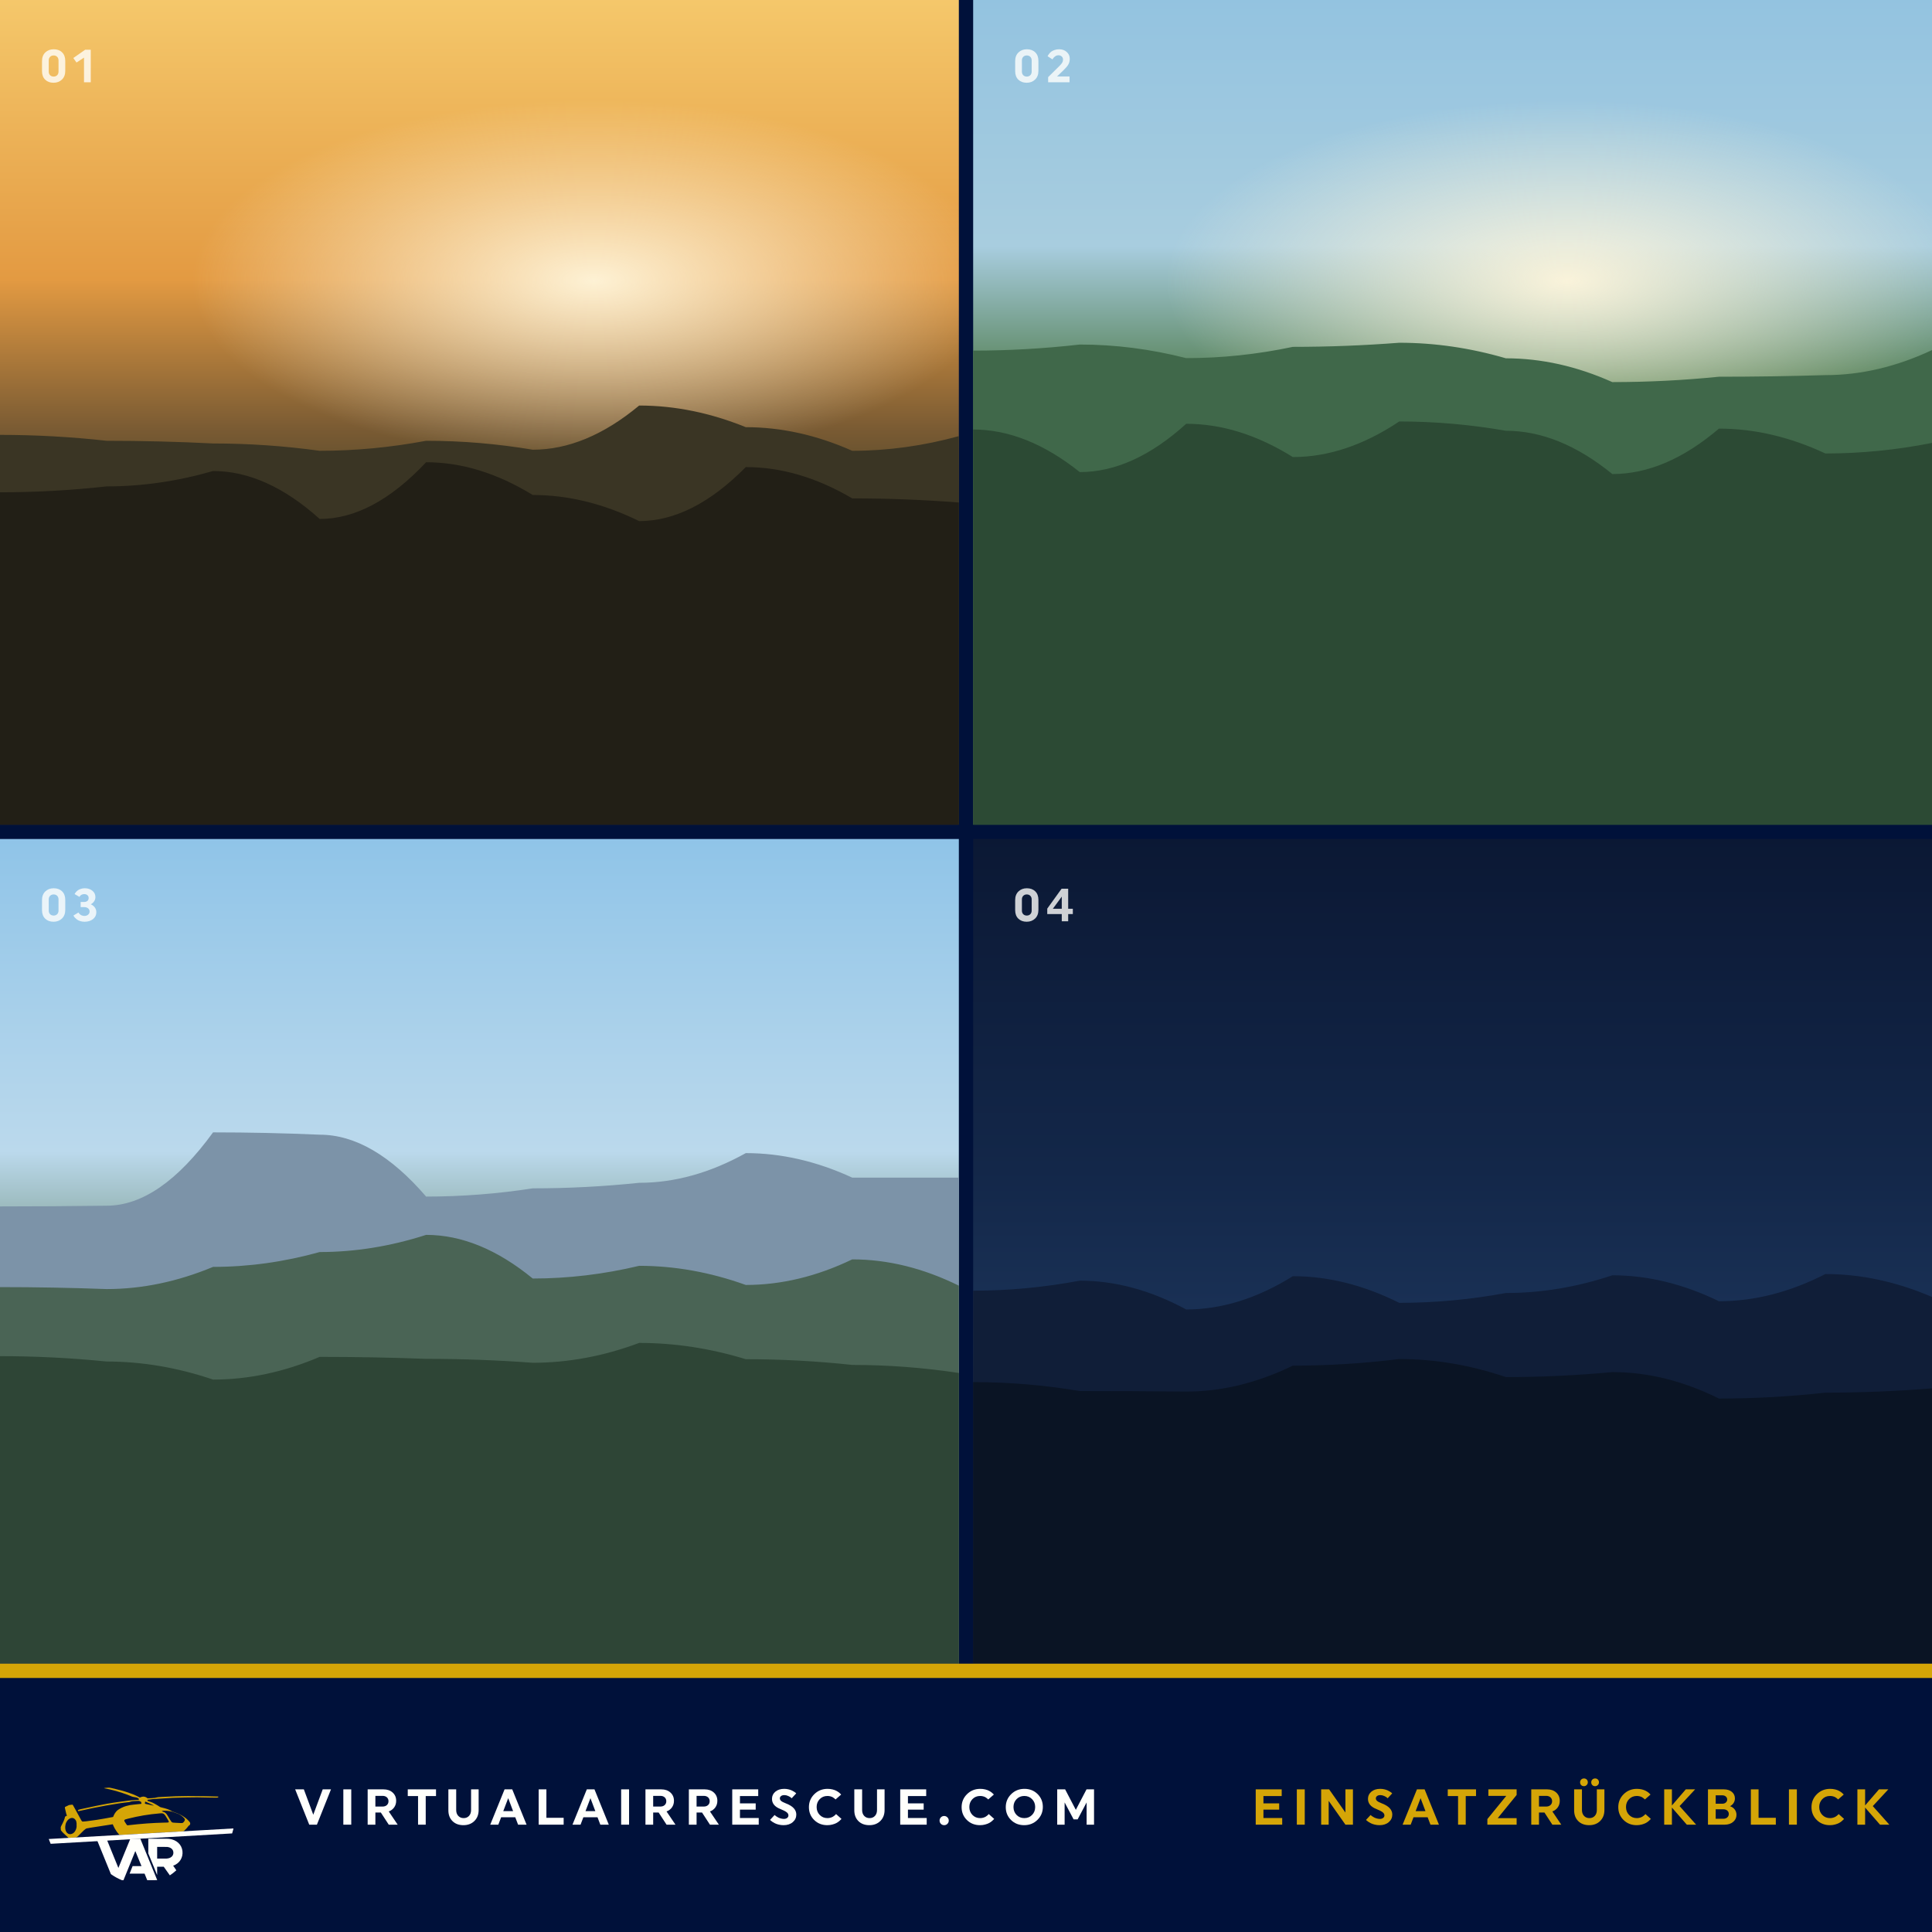
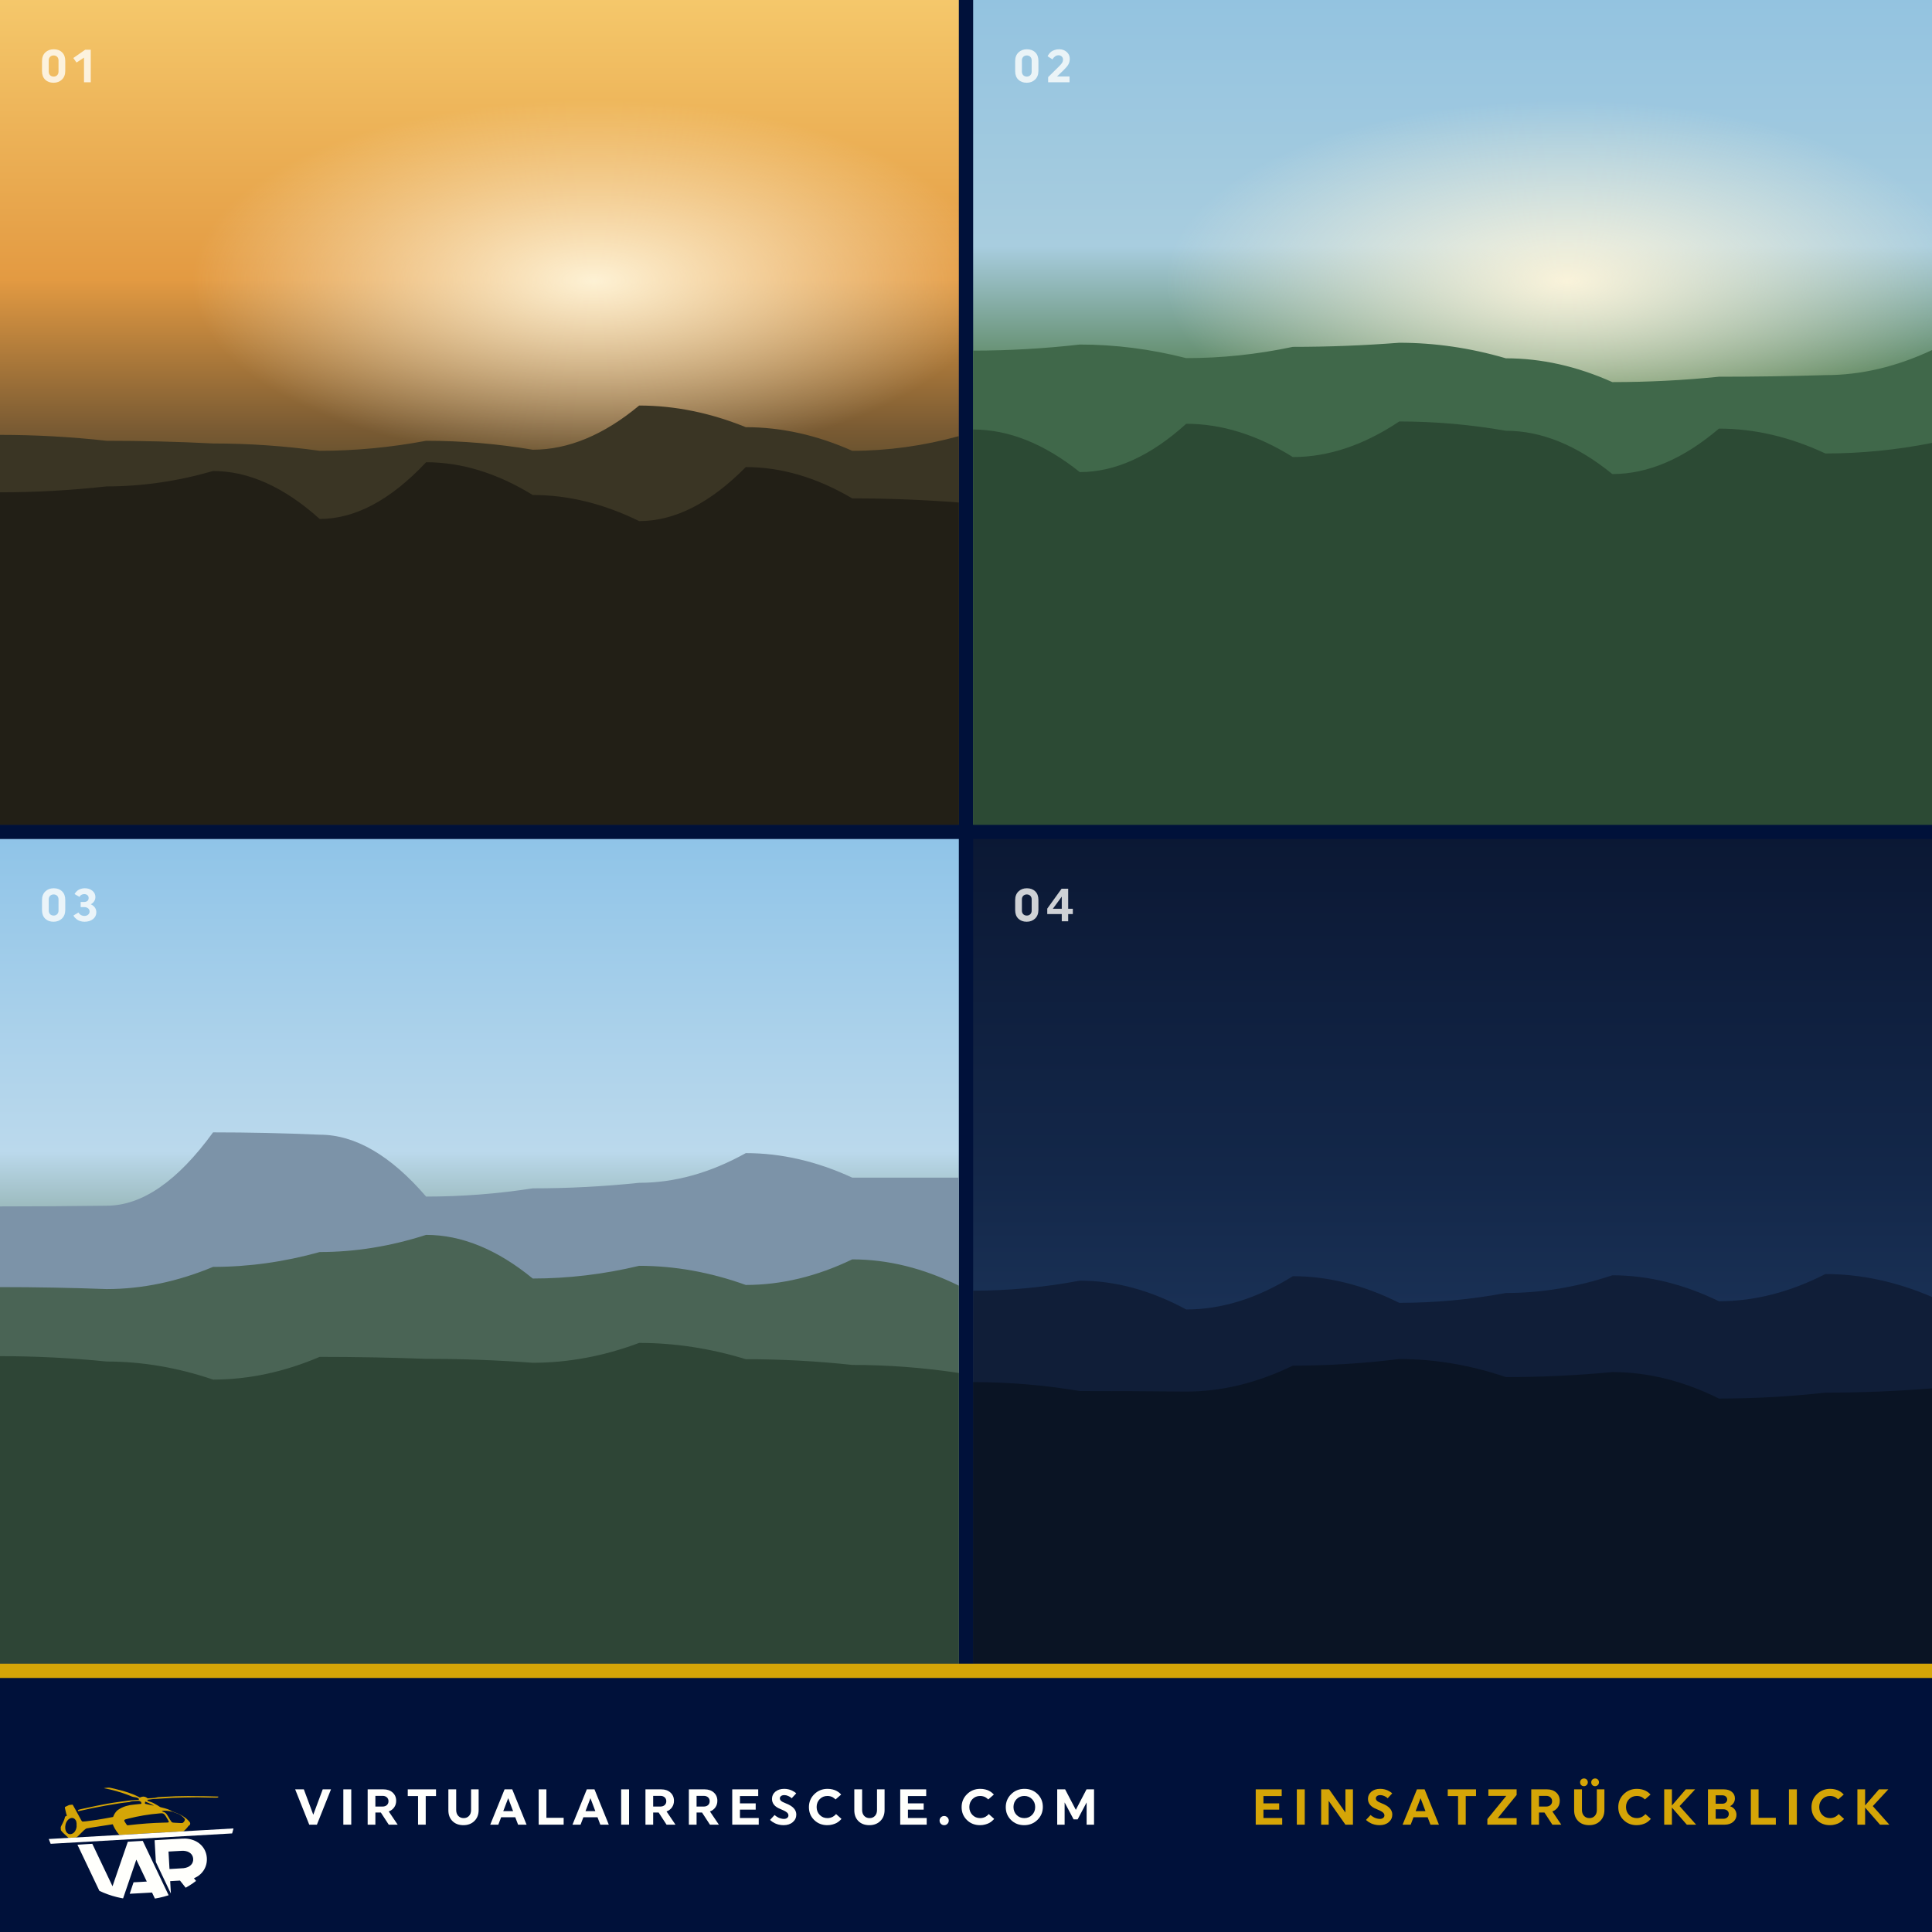
<svg xmlns="http://www.w3.org/2000/svg" viewBox="0 0 1080 1080" width="1080" height="1080">
  <rect width="1080" height="1080" fill="#00113A" />
  <defs>
    <clipPath id="q7">
      <rect x="0.0" y="0.0" width="536.0" height="461.0" />
    </clipPath>
  </defs>
  <g clip-path="url(#q7)">
    <g transform="translate(0.0,0.0)">
      <defs>
        <linearGradient id="sc8" x1="0" y1="0" x2="0" y2="1">
          <stop offset="0%" stop-color="#F5C86B" />
          <stop offset="34%" stop-color="#E39A42" />
          <stop offset="52%" stop-color="#7A5B33" />
          <stop offset="70%" stop-color="#22301F" />
          <stop offset="100%" stop-color="#141D14" />
        </linearGradient>
        <radialGradient id="sc8s">
          <stop offset="0%" stop-color="#FFF6DC" stop-opacity=".95" />
          <stop offset="100%" stop-color="#FFF6DC" stop-opacity="0" />
        </radialGradient>
      </defs>
      <rect width="536.0" height="461.0" fill="url(#sc8)" />
      <ellipse cx="332" cy="157" rx="225" ry="101" fill="url(#sc8s)" />
      <path d="M0,461.0 L0,243.1 Q29.8,243.1 59.6,246.4 Q89.3,246.4 119.1,247.9 Q148.9,247.9 178.7,252.0 Q208.4,252.0 238.2,246.4 Q268.0,246.4 297.8,251.4 Q327.6,251.4 357.3,226.7 Q387.1,226.7 416.9,238.8 Q446.7,238.8 476.4,252.0 Q506.2,252.0 536.0,243.8 L536.0,461.0 Z" fill="#3A3524" />
      <path d="M0,461.0 L0,275.2 Q29.8,275.2 59.6,271.9 Q89.3,271.9 119.1,263.3 Q148.9,263.3 178.7,290.1 Q208.4,290.1 238.2,258.4 Q268.0,258.4 297.8,276.7 Q327.6,276.7 357.3,291.3 Q387.1,291.3 416.9,261.1 Q446.7,261.1 476.4,278.6 Q506.2,278.6 536.0,280.9 L536.0,461.0 Z" fill="#221F16" />
    </g>
  </g>
  <g fill="#FFFFFC" opacity=".8" transform="translate(22.0,46.0)">
    <path transform="translate(0.00,0) scale(0.026,-0.026)" d="M202.0 470.0V230.0Q202.0 181.0 231.0 152.0Q260.0 123.0 307.0 123.0Q354.0 123.0 383.0 152.5Q412.0 182.0 412.0 230.0V470.0Q412.0 518.0 383.0 547.5Q354.0 577.0 307.0 577.0Q260.0 577.0 231.0 547.5Q202.0 518.0 202.0 470.0ZM57.0 240.0V455.0Q57.0 573.0 128.0 641.5Q199.0 710.0 309.0 710.0Q420.0 710.0 488.5 644.0Q557.0 578.0 557.0 460.0V245.0Q557.0 127.0 485.5 58.5Q414.0 -10.0 304.0 -10.0Q194.0 -10.0 125.5 56.0Q57.0 122.0 57.0 240.0Z" />
    <path transform="translate(18.59,0) scale(0.026,-0.026)" d="M15.0 522.0 270.0 700.0H390.0V0.0H245.0V530.0L84.0 425.0Z" />
  </g>
  <defs>
    <clipPath id="q9">
      <rect x="544.0" y="0.0" width="536.0" height="461.0" />
    </clipPath>
  </defs>
  <g clip-path="url(#q9)">
    <g transform="translate(544.0,0.0)">
      <defs>
        <linearGradient id="sc10" x1="0" y1="0" x2="0" y2="1">
          <stop offset="0%" stop-color="#93C3E0" />
          <stop offset="30%" stop-color="#A8CDDF" />
          <stop offset="48%" stop-color="#4E7A4A" />
          <stop offset="74%" stop-color="#335C36" />
          <stop offset="100%" stop-color="#1E3A22" />
        </linearGradient>
        <radialGradient id="sc10s">
          <stop offset="0%" stop-color="#FFF6DC" stop-opacity=".95" />
          <stop offset="100%" stop-color="#FFF6DC" stop-opacity="0" />
        </radialGradient>
      </defs>
      <rect width="536.0" height="461.0" fill="url(#sc10)" />
      <ellipse cx="332" cy="157" rx="225" ry="101" fill="url(#sc10s)" />
      <path d="M0,461.0 L0,196.0 Q29.8,196.0 59.6,192.6 Q89.3,192.6 119.1,200.2 Q148.9,200.2 178.7,193.9 Q208.4,193.9 238.2,191.6 Q268.0,191.6 297.8,200.3 Q327.6,200.3 357.3,213.6 Q387.1,213.6 416.9,210.6 Q446.7,210.6 476.4,209.7 Q506.2,209.7 536.0,195.7 L536.0,461.0 Z" fill="#40684A" />
      <path d="M0,461.0 L0,240.1 Q29.8,240.1 59.6,263.9 Q89.3,263.9 119.1,236.9 Q148.9,236.9 178.7,255.5 Q208.4,255.5 238.2,235.6 Q268.0,235.6 297.8,240.8 Q327.6,240.8 357.3,265.0 Q387.1,265.0 416.9,239.6 Q446.7,239.6 476.4,253.5 Q506.2,253.5 536.0,247.6 L536.0,461.0 Z" fill="#2C4A34" />
    </g>
  </g>
  <g fill="#FFFFFC" opacity=".8" transform="translate(566.0,46.0)">
    <path transform="translate(0.00,0) scale(0.026,-0.026)" d="M202.0 470.0V230.0Q202.0 181.0 231.0 152.0Q260.0 123.0 307.0 123.0Q354.0 123.0 383.0 152.5Q412.0 182.0 412.0 230.0V470.0Q412.0 518.0 383.0 547.5Q354.0 577.0 307.0 577.0Q260.0 577.0 231.0 547.5Q202.0 518.0 202.0 470.0ZM57.0 240.0V455.0Q57.0 573.0 128.0 641.5Q199.0 710.0 309.0 710.0Q420.0 710.0 488.5 644.0Q557.0 578.0 557.0 460.0V245.0Q557.0 127.0 485.5 58.5Q414.0 -10.0 304.0 -10.0Q194.0 -10.0 125.5 56.0Q57.0 122.0 57.0 240.0Z" />
    <path transform="translate(18.59,0) scale(0.026,-0.026)" d="M51.0 111.0 293.0 350.0Q337.0 393.0 354.0 423.0Q371.0 453.0 371.0 489.0Q371.0 528.0 343.5 554.5Q316.0 581.0 273.0 581.0Q235.0 581.0 203.0 558.5Q171.0 536.0 158.0 514.0L145.0 492.0L40.0 560.0Q42.0 566.0 47.0 576.0Q52.0 586.0 72.0 612.0Q92.0 638.0 117.5 658.0Q143.0 678.0 188.5 694.0Q234.0 710.0 287.0 710.0Q386.0 710.0 451.0 651.5Q516.0 593.0 516.0 506.0Q516.0 438.0 487.0 385.5Q458.0 333.0 390.0 268.0L242.0 125.0H511.0V0.0H51.0Z" />
  </g>
  <defs>
    <clipPath id="q11">
      <rect x="0.0" y="469.0" width="536.0" height="461.0" />
    </clipPath>
  </defs>
  <g clip-path="url(#q11)">
    <g transform="translate(0.0,469.0)">
      <defs>
        <linearGradient id="sc12" x1="0" y1="0" x2="0" y2="1">
          <stop offset="0%" stop-color="#8FC4E8" />
          <stop offset="38%" stop-color="#BBD9EC" />
          <stop offset="58%" stop-color="#5F7F63" />
          <stop offset="78%" stop-color="#3C5A45" />
          <stop offset="100%" stop-color="#243A2C" />
        </linearGradient>
      </defs>
      <rect width="536.0" height="461.0" fill="url(#sc12)" />
      <path d="M0,461.0 L0,205.4 Q29.8,205.4 59.6,205.0 Q89.3,205.0 119.1,164.0 Q148.9,164.0 178.7,165.3 Q208.4,165.3 238.2,199.9 Q268.0,199.9 297.8,195.3 Q327.6,195.3 357.3,192.2 Q387.1,192.2 416.9,175.6 Q446.7,175.6 476.4,189.3 Q506.2,189.3 536.0,189.3 L536.0,461.0 Z" fill="#7C93A8" />
      <path d="M0,461.0 L0,250.5 Q29.8,250.5 59.6,251.6 Q89.3,251.6 119.1,239.2 Q148.9,239.2 178.7,230.9 Q208.4,230.9 238.2,221.3 Q268.0,221.3 297.8,245.7 Q327.6,245.7 357.3,238.6 Q387.1,238.6 416.9,249.3 Q446.7,249.3 476.4,235.0 Q506.2,235.0 536.0,249.7 L536.0,461.0 Z" fill="#4A6455" />
      <path d="M0,461.0 L0,289.1 Q29.8,289.1 59.6,292.1 Q89.3,292.1 119.1,302.2 Q148.9,302.2 178.7,289.5 Q208.4,289.5 238.2,290.6 Q268.0,290.6 297.8,292.8 Q327.6,292.8 357.3,281.7 Q387.1,281.7 416.9,290.8 Q446.7,290.8 476.4,294.0 Q506.2,294.0 536.0,298.5 L536.0,461.0 Z" fill="#2E4536" />
    </g>
  </g>
  <g fill="#FFFFFC" opacity=".8" transform="translate(22.0,515.0)">
    <path transform="translate(0.00,0) scale(0.026,-0.026)" d="M202.0 470.0V230.0Q202.0 181.0 231.0 152.0Q260.0 123.0 307.0 123.0Q354.0 123.0 383.0 152.5Q412.0 182.0 412.0 230.0V470.0Q412.0 518.0 383.0 547.5Q354.0 577.0 307.0 577.0Q260.0 577.0 231.0 547.5Q202.0 518.0 202.0 470.0ZM57.0 240.0V455.0Q57.0 573.0 128.0 641.5Q199.0 710.0 309.0 710.0Q420.0 710.0 488.5 644.0Q557.0 578.0 557.0 460.0V245.0Q557.0 127.0 485.5 58.5Q414.0 -10.0 304.0 -10.0Q194.0 -10.0 125.5 56.0Q57.0 122.0 57.0 240.0Z" />
    <path transform="translate(18.59,0) scale(0.026,-0.026)" d="M173.0 415.0H243.0Q292.0 415.0 318.5 438.0Q345.0 461.0 345.0 500.0Q345.0 538.0 318.5 561.0Q292.0 584.0 250.0 584.0Q215.0 584.0 189.5 569.0Q164.0 554.0 156.0 539.0L148.0 524.0L43.0 585.0Q45.0 590.0 49.5 598.5Q54.0 607.0 72.5 628.5Q91.0 650.0 113.5 666.5Q136.0 683.0 176.0 696.5Q216.0 710.0 262.0 710.0Q358.0 710.0 424.0 657.5Q490.0 605.0 490.0 521.0Q490.0 471.0 463.5 430.5Q437.0 390.0 391.0 365.0Q447.0 340.0 478.5 296.0Q510.0 252.0 510.0 194.0Q510.0 103.0 438.5 46.5Q367.0 -10.0 256.0 -10.0Q206.0 -10.0 163.0 4.0Q120.0 18.0 94.5 37.5Q69.0 57.0 50.5 76.5Q32.0 96.0 25.0 110.0L18.0 124.0L126.0 189.0Q127.0 186.0 130.0 181.0Q133.0 176.0 144.5 163.0Q156.0 150.0 169.0 140.5Q182.0 131.0 205.0 123.0Q228.0 115.0 253.0 115.0Q303.0 115.0 334.0 142.5Q365.0 170.0 365.0 209.0Q365.0 251.0 333.0 278.0Q301.0 305.0 242.0 305.0H173.0Z" />
  </g>
  <defs>
    <clipPath id="q13">
      <rect x="544.0" y="469.0" width="536.0" height="461.0" />
    </clipPath>
  </defs>
  <g clip-path="url(#q13)">
    <g transform="translate(544.0,469.0)">
      <defs>
        <linearGradient id="sc14" x1="0" y1="0" x2="0" y2="1">
          <stop offset="0%" stop-color="#0B1834" />
          <stop offset="40%" stop-color="#132749" />
          <stop offset="62%" stop-color="#1B3358" />
          <stop offset="100%" stop-color="#0A1426" />
        </linearGradient>
      </defs>
      <rect width="536.0" height="461.0" fill="url(#sc14)" />
      <path d="M0,461.0 L0,252.5 Q29.8,252.5 59.6,246.9 Q89.3,246.9 119.1,263.0 Q148.9,263.0 178.7,244.4 Q208.4,244.4 238.2,259.3 Q268.0,259.3 297.8,253.8 Q327.6,253.8 357.3,243.9 Q387.1,243.9 416.9,258.4 Q446.7,258.4 476.4,243.2 Q506.2,243.2 536.0,256.0 L536.0,461.0 Z" fill="#101E38" />
      <path d="M0,461.0 L0,303.6 Q29.8,303.6 59.6,308.6 Q89.3,308.6 119.1,308.9 Q148.9,308.9 178.7,294.4 Q208.4,294.4 238.2,290.7 Q268.0,290.7 297.8,300.8 Q327.6,300.8 357.3,298.0 Q387.1,298.0 416.9,312.8 Q446.7,312.8 476.4,309.5 Q506.2,309.5 536.0,307.1 L536.0,461.0 Z" fill="#0A1424" />
    </g>
  </g>
  <g fill="#FFFFFC" opacity=".8" transform="translate(566.0,515.0)">
    <path transform="translate(0.00,0) scale(0.026,-0.026)" d="M202.0 470.0V230.0Q202.0 181.0 231.0 152.0Q260.0 123.0 307.0 123.0Q354.0 123.0 383.0 152.5Q412.0 182.0 412.0 230.0V470.0Q412.0 518.0 383.0 547.5Q354.0 577.0 307.0 577.0Q260.0 577.0 231.0 547.5Q202.0 518.0 202.0 470.0ZM57.0 240.0V455.0Q57.0 573.0 128.0 641.5Q199.0 710.0 309.0 710.0Q420.0 710.0 488.5 644.0Q557.0 578.0 557.0 460.0V245.0Q557.0 127.0 485.5 58.5Q414.0 -10.0 304.0 -10.0Q194.0 -10.0 125.5 56.0Q57.0 122.0 57.0 240.0Z" />
    <path transform="translate(18.59,0) scale(0.026,-0.026)" d="M152.0 269.0H344.0V530.0ZM32.0 272.0 340.0 700.0H482.0V269.0H582.0V155.0H482.0V0.0H344.0V155.0H32.0Z" />
  </g>
  <rect x="0" y="930" width="1080" height="150" fill="#00113A" />
  <rect x="0" y="930" width="1080" height="8" fill="#D5A507" />
  <g transform="translate(24,955.5) scale(0.21094)">
    <defs>
      <clipPath id="n1b15">
        <circle cx="256" cy="256" r="256" />
      </clipPath>
    </defs>
    <g clip-path="url(#n1b15)">
      <circle cx="256" cy="256" r="256" fill="#00113A" />
      <g fill="#D5A507" transform="translate(47.00,207.72) scale(0.418)">
        <path d="M35.7 305.27C27.86 297.99 20 290.67 18.23 289.02C12.94 284.07 7.26 277.76 2.59 271.63C1.3 269.94 1.3 269.94 0.67 259.67C0.04 249.4 0.04 249.4 3.21 243.43C17.85 215.93 25.31 198.26 26.9 187.33C27.45 183.58 26.65 184.36 34.25 180.13C39.92 176.97 39.91 176.98 39.91 175.49C39.91 173.85 39.02 172.61 37.83 172.6C37.11 172.6 37.81 175.22 31.69 149.81C26.64 128.87 26.11 126.2 26.67 124.15C27.12 122.49 32.62 119.37 41.13 115.95C46.53 113.78 47.49 113.3 48.58 112.26C50.67 110.26 58.97 108.69 71.24 107.99C77.19 107.64 74.98 104.81 89.29 131.15C96.15 143.79 105.73 161.29 110.57 170.04C115.41 178.79 120.75 188.62 122.44 191.88C129.48 205.52 134.23 213.21 136.29 214.34C139.72 216.22 170.18 212.83 229.23 204.01C250.02 200.91 306.75 190.88 330.23 186.17C332.66 185.68 332.66 185.68 333.54 183.12C338.5 168.63 350.1 151.3 360.17 143.32C372.8 133.3 397.13 121.34 414.41 116.63C435.84 110.79 444.66 109.17 464.81 107.34C479.81 105.98 511.76 102.62 512.05 102.38C512.08 102.36 511.65 99.49 511.1 96.01C510.1 89.68 510.1 89.68 506.87 88.58C502.65 87.13 501 86.26 499.45 84.67C498.18 83.37 498.18 83.37 487.88 83.75C459.05 84.82 451.08 85.73 441.9 89.01C435.4 91.33 435.45 91.31 428.8 91.97C362.81 98.45 214.12 125.11 126.21 146.21C111.13 149.83 109.91 149.82 109.35 146.09C108.62 141.18 110.96 140.04 130.7 135.68C199.78 120.43 262.82 107.4 294.63 101.81C336.98 94.36 431.41 81.22 452.54 79.84C455.13 79.67 462.05 79.18 467.91 78.75C473.77 78.33 480.74 77.91 483.41 77.82C496.02 77.41 495.76 77.44 495.55 76.49C495.44 76.03 495.28 74.08 495.18 72.17C495.01 68.69 495.01 68.69 493.75 68.38C493.06 68.2 491.24 67.34 489.71 66.47C482.4 62.32 482.87 62.48 475.05 61.23C461.69 59.09 454.17 57.41 449.82 55.59C448.42 55 444.91 53.47 442.02 52.19C431.61 47.57 418.28 42.66 392.8 34.08C364.87 24.67 339.59 17.5 311.76 11.09C299.95 8.37 299.99 8.38 290.21 6.6C279.38 4.63 274.04 3.36 274.55 2.87C275.14 2.3 289.73 0.65 297.88 0.23C311.16 -0.46 311.55 -0.4 341.15 6.74C389.7 18.46 402.15 22.04 437.97 34.58C462.99 43.33 472.02 47.05 486.52 54.55C489.7 56.2 494.13 58.47 496.36 59.59C498.58 60.72 500.74 61.86 501.14 62.13C501.87 62.62 501.89 62.62 504.82 61.38C519.4 55.23 529.43 55.03 540.79 60.69C546.35 63.46 548.17 64.78 548.98 66.6C549.58 67.97 555.31 67.94 575.92 66.45C598.39 64.83 598.39 64.83 607.34 62.29C614.29 60.32 614.14 60.33 639.56 58.79C703.41 54.93 756.26 53.13 806.36 53.13C858.12 53.13 977.54 55.09 996.82 56.26C1000.43 56.48 1001.17 58.14 998.71 60.49C995.29 63.76 991.43 63.94 948.73 62.85C873.08 60.91 856.08 60.83 788.97 62.17C722.22 63.5 694.67 64.8 620.01 70.11C613.86 70.55 607 70.98 604.77 71.07C591.89 71.59 573.5 73.35 567.47 74.64C561.97 75.82 561.32 75.9 556.36 76.04C551.11 76.19 551.11 76.19 550.94 78.75C550.84 80.16 550.57 81.77 550.34 82.33C550.01 83.11 549.99 83.38 550.24 83.47C550.42 83.53 553.42 84.55 556.9 85.72C560.39 86.9 566.25 88.96 569.93 90.32C573.61 91.67 576.74 92.77 576.89 92.77C580.14 92.77 614.7 111.79 625.81 119.69C630.93 123.34 630.93 123.34 636.87 124.75C672.02 133.12 689.95 139.38 701.29 147.24C705.18 149.93 705.18 149.93 720.24 155.31C752.95 166.98 765.35 173.35 790.99 191.66C799.5 197.73 816.67 214.97 819.64 220.42C823.42 227.36 820.75 237.21 814.42 239.63C811.9 240.59 812.26 240.2 804.25 250.61C795.46 262.02 780.6 276.24 776.87 276.82C775.66 277 373.53 299.94 373.25 299.84C371.87 299.33 359.32 284.34 355.46 278.59C344.66 262.51 338.75 252.16 334.39 241.69C332.21 236.45 330.36 232.1 330.28 232.02C329.97 231.71 213.68 249.73 187.97 254.08C164.08 258.12 163.13 258.35 158.5 261.43C151.54 266.06 146.73 270.44 129.11 288.18C98.73 318.77 105.03 315.29 77.25 316.85C63.91 317.61 52.31 318.29 51.48 318.37C49.96 318.52 49.96 318.52 35.7 305.27ZM65.16 294.35C83.73 291.12 97.51 273.39 100.91 248.38C101.38 244.97 101.37 230.17 100.9 226C99.56 213.99 98.8 211.61 94.02 204.55C76.64 178.83 40.43 194.92 31.18 232.47C22.2 268.91 38.7 298.96 65.16 294.35ZM426.51 238.42C508.82 228.76 585.47 223.14 652.64 221.81C692.24 221.03 690.56 222.48 677.71 200.11C656.08 162.43 653.86 160.82 626.75 163.14C557.73 169.02 495.94 179.34 427.86 196.36C408.78 201.13 406.7 201.91 404.56 205.13C401.84 209.25 402.31 210.47 412.79 226.27C421.54 239.45 421.09 239.05 426.51 238.42ZM771.34 224.12C780.47 221.3 789.76 206.88 786.96 199.86C783.31 190.7 764.16 174.62 748.38 167.48C741.64 164.43 718.63 155.97 707.64 152.51C687.74 146.23 651.12 143.59 643.34 147.88C640.63 149.37 642.43 150.74 649.96 152.91C662.3 156.47 670.56 163.87 679.03 178.98C687.23 193.6 699.29 212.89 702.16 215.99C707.1 221.32 707.66 221.47 727.59 222.62C764.71 224.76 768.81 224.9 771.34 224.12ZM591.15 114.24C591.15 114.08 588 112.11 584.82 110.28C578.3 106.55 556.35 96.34 545.07 91.8C543.08 91 540.82 89.97 540.03 89.52C537.82 88.26 535.19 88.74 534.96 90.44C534.72 92.22 534.14 101.92 534.27 102.04C534.33 102.09 541.55 103.67 550.3 105.55C559.05 107.43 571.61 110.17 578.21 111.63C589.8 114.19 591.15 114.47 591.15 114.24Z" fill-rule="evenodd" />
      </g>
      <g transform="translate(256,330) rotate(-3.275)">
        <rect x="-614.4" y="0" width="1228.8" height="13" fill="#FFFFFC" />
      </g>
-       <g fill="#FFFFFC" transform="translate(142.00,343.03) scale(0.228)">
-         <path d="M289.74 479.69C249.1 462.82 211.02 441.92 174.82 416.64C167.25 411.34 167.25 411.34 166.37 409.23C162.93 400.93 0.18 1.51 0.07 1.11C-0.06 0.62 2.84 0.59 58.01 0.59L116.09 0.59L185.06 170.03C222.99 263.22 254.1 339.51 254.19 339.56C254.28 339.61 285.4 263.37 323.34 170.12C384.28 20.39 392.41 0.59 392.96 0.59C393.29 0.59 393.7 0.46 393.87 0.29C394.06 0.1 413.57 0.02 451.79 0.07L509.42 0.15L544.76 86.85C564.2 134.53 608.31 242.75 642.78 327.34C677.26 411.92 705.52 481.23 705.59 481.35C705.67 481.47 679.54 481.57 647.54 481.57L589.35 481.57L573.97 443.75L558.58 405.93L471.57 405.85C423.71 405.81 384.55 405.68 384.54 405.56C384.54 405.44 392.39 385.74 402 361.78L419.45 318.23L471.2 318.41C515.7 318.56 522.93 318.53 522.79 318.17C522.7 317.94 506.67 278.74 487.17 231.05C467.67 183.37 451.59 144.02 451.43 143.62C451.18 142.97 450.83 143.66 448.49 149.51C443.95 160.87 401.02 266.69 388.38 297.7C381.77 313.92 368.25 347.1 358.35 371.42C348.45 395.75 334.26 430.59 326.81 448.84L313.26 482.01L304.45 482.08C295.64 482.14 295.64 482.14 289.74 479.69ZM816.71 375.56L781.33 325.28L743.07 325.27L704.81 325.27L704.73 373.84L704.66 422.41L653.27 296.34L601.89 170.27L601.89 85.28L601.89 0.29L714.76 0.3C833.83 0.3 832.21 0.29 844 1.6C928.95 11.07 989.75 66.44 998.79 142.58C1007.87 219.03 965.21 287.28 892.44 312.78C891.58 313.08 890.89 313.43 890.89 313.56C890.89 313.69 899.25 325.68 909.48 340.21C925.33 362.72 928.01 366.68 927.69 367.07C925.15 370.14 900.18 391.1 887.5 400.82C876.27 409.42 854.38 424.97 852.46 425.7C852.24 425.79 838.37 406.35 816.71 375.56ZM814.95 230.6C864.01 227.69 894.92 200 893.44 160.28C892.13 125.15 865.53 100.73 822.91 95.56C816.39 94.77 809.35 94.67 758.26 94.67L704.81 94.66L704.81 162.78L704.81 230.91L757.37 230.9C789.22 230.9 811.91 230.78 814.95 230.6Z" fill-rule="evenodd" />
+       <g transform="rotate(-3.275 256 256)">
+         <defs>
+           <clipPath id="wc1b15">
+             <circle cx="256" cy="256" r="249.00" />
+           </clipPath>
+         </defs>
+         <g clip-path="url(#wc1b15)">
+           <g fill="#FFFFFC" transform="translate(85.82,349.00) scale(0.34037)">
+             <path d="M289.74 479.69C249.1 462.82 211.02 441.92 174.82 416.64C167.25 411.34 167.25 411.34 166.37 409.23C162.93 400.93 0.18 1.51 0.07 1.11C-0.06 0.62 2.84 0.59 58.01 0.59L116.09 0.59L185.06 170.03C222.99 263.22 254.1 339.51 254.19 339.56C254.28 339.61 285.4 263.37 323.34 170.12C384.28 20.39 392.41 0.59 392.96 0.59C393.29 0.59 393.7 0.46 393.87 0.29C394.06 0.1 413.57 0.02 451.79 0.07L509.42 0.15L544.76 86.85C564.2 134.53 608.31 242.75 642.78 327.34C677.26 411.92 705.52 481.23 705.59 481.35C705.67 481.47 679.54 481.57 647.54 481.57L589.35 481.57L573.97 443.75L558.58 405.93L471.57 405.85C423.71 405.81 384.55 405.68 384.54 405.56C384.54 405.44 392.39 385.74 402 361.78L419.45 318.23L471.2 318.41C515.7 318.56 522.93 318.53 522.79 318.17C522.7 317.94 506.67 278.74 487.17 231.05C467.67 183.37 451.59 144.02 451.43 143.62C451.18 142.97 450.83 143.66 448.49 149.51C443.95 160.87 401.02 266.69 388.38 297.7C381.77 313.92 368.25 347.1 358.35 371.42C348.45 395.75 334.26 430.59 326.81 448.84L313.26 482.01L304.45 482.08C295.64 482.14 295.64 482.14 289.74 479.69ZM816.71 375.56L781.33 325.28L743.07 325.27L704.81 325.27L704.73 373.84L704.66 422.41L653.27 296.34L601.89 170.27L601.89 85.28L601.89 0.29L714.76 0.3C833.83 0.3 832.21 0.29 844 1.6C928.95 11.07 989.75 66.44 998.79 142.58C1007.87 219.03 965.21 287.28 892.44 312.78C891.58 313.08 890.89 313.43 890.89 313.56C890.89 313.69 899.25 325.68 909.48 340.21C925.33 362.72 928.01 366.68 927.69 367.07C925.15 370.14 900.18 391.1 887.5 400.82C876.27 409.42 854.38 424.97 852.46 425.7C852.24 425.79 838.37 406.35 816.71 375.56ZM814.95 230.6C864.01 227.69 894.92 200 893.44 160.28C892.13 125.15 865.53 100.73 822.91 95.56C816.39 94.77 809.35 94.67 758.26 94.67L704.81 94.66L704.81 162.78L704.81 230.91L757.37 230.9C789.22 230.9 811.91 230.78 814.95 230.6Z" fill-rule="evenodd" />
+           </g>
+         </g>
      </g>
    </g>
  </g>
  <g fill="#FFFFFC" transform="translate(165.0,1020.0)">
    <path transform="translate(0.00,0) scale(0.0282,-0.0282)" d="M279.0 0.0 0.0 700.0H172.0L359.0 197.0L546.0 700.0H710.0L431.0 0.0Z" />
    <path transform="translate(24.53,0) scale(0.0282,-0.0282)" d="M85.0 0.0V700.0H242.0V0.0Z" />
    <path transform="translate(38.27,0) scale(0.0282,-0.0282)" d="M374.0 571.0H233.0V359.0H374.0Q429.0 359.0 461.0 388.5Q493.0 418.0 493.0 465.0Q493.0 512.0 461.0 541.5Q429.0 571.0 374.0 571.0ZM80.0 0.0V700.0H393.0Q505.0 700.0 575.0 637.0Q645.0 574.0 645.0 473.0Q645.0 399.0 605.5 343.0Q566.0 287.0 498.0 262.0L675.0 0.0H498.0L341.0 241.0H233.0V0.0Z" />
    <path transform="translate(62.52,0) scale(0.0282,-0.0282)" d="M575.0 567.0H371.0V0.0H219.0V567.0H15.0V700.0H575.0Z" />
    <path transform="translate(83.67,0) scale(0.0282,-0.0282)" d="M520.0 700.0H670.0V290.0Q670.0 156.0 586.0 73.0Q502.0 -10.0 368.0 -10.0Q233.0 -10.0 151.5 70.5Q70.0 151.0 70.0 285.0V700.0H225.0V290.0Q225.0 218.0 266.0 174.0Q307.0 130.0 373.0 130.0Q439.0 130.0 479.5 174.0Q520.0 218.0 520.0 290.0Z" />
    <path transform="translate(109.05,0) scale(0.0282,-0.0282)" d="M356.0 525.0 258.0 268.0H453.0ZM436.0 700.0 720.0 0.0H552.0L496.0 147.0H216.0L160.0 0.0H0.0L284.0 700.0Z" />
    <path transform="translate(133.87,0) scale(0.0282,-0.0282)" d="M575.0 0.0H80.0V700.0H233.0V136.0H575.0Z" />
    <path transform="translate(155.02,0) scale(0.0282,-0.0282)" d="M356.0 525.0 258.0 268.0H453.0ZM436.0 700.0 720.0 0.0H552.0L496.0 147.0H216.0L160.0 0.0H0.0L284.0 700.0Z" />
    <path transform="translate(179.83,0) scale(0.0282,-0.0282)" d="M85.0 0.0V700.0H242.0V0.0Z" />
    <path transform="translate(193.56,0) scale(0.0282,-0.0282)" d="M374.0 571.0H233.0V359.0H374.0Q429.0 359.0 461.0 388.5Q493.0 418.0 493.0 465.0Q493.0 512.0 461.0 541.5Q429.0 571.0 374.0 571.0ZM80.0 0.0V700.0H393.0Q505.0 700.0 575.0 637.0Q645.0 574.0 645.0 473.0Q645.0 399.0 605.5 343.0Q566.0 287.0 498.0 262.0L675.0 0.0H498.0L341.0 241.0H233.0V0.0Z" />
    <path transform="translate(217.82,0) scale(0.0282,-0.0282)" d="M374.0 571.0H233.0V359.0H374.0Q429.0 359.0 461.0 388.5Q493.0 418.0 493.0 465.0Q493.0 512.0 461.0 541.5Q429.0 571.0 374.0 571.0ZM80.0 0.0V700.0H393.0Q505.0 700.0 575.0 637.0Q645.0 574.0 645.0 473.0Q645.0 399.0 605.5 343.0Q566.0 287.0 498.0 262.0L675.0 0.0H498.0L341.0 241.0H233.0V0.0Z" />
    <path transform="translate(242.07,0) scale(0.0282,-0.0282)" d="M605.0 0.0H80.0V700.0H595.0V567.0H233.0V422.0H545.0V298.0H233.0V132.0H605.0Z" />
    <path transform="translate(264.91,0) scale(0.0282,-0.0282)" d="M340.0 419.0Q540.0 341.0 540.0 200.0Q540.0 110.0 470.0 50.0Q400.0 -10.0 287.0 -10.0Q238.0 -10.0 192.5 1.0Q147.0 12.0 117.0 27.0Q87.0 42.0 64.0 57.5Q41.0 73.0 30.0 84.0L20.0 95.0L110.0 192.0Q113.0 189.0 119.0 183.5Q125.0 178.0 144.0 164.5Q163.0 151.0 183.5 141.0Q204.0 131.0 234.5 122.5Q265.0 114.0 295.0 114.0Q334.0 114.0 359.0 133.5Q384.0 153.0 384.0 183.0Q384.0 218.0 350.0 245.5Q316.0 273.0 225.0 310.0Q58.0 375.0 58.0 511.0Q58.0 598.0 125.0 654.0Q192.0 710.0 301.0 710.0Q344.0 710.0 384.0 700.5Q424.0 691.0 450.5 678.0Q477.0 665.0 498.0 652.0Q519.0 639.0 528.0 630.0L538.0 620.0L448.0 523.0Q441.0 530.0 429.0 540.5Q417.0 551.0 379.5 568.5Q342.0 586.0 303.0 586.0Q261.0 586.0 237.5 567.0Q214.0 548.0 214.0 523.0Q214.0 492.0 240.5 469.5Q267.0 447.0 340.0 419.0Z" />
    <path transform="translate(285.92,0) scale(0.0282,-0.0282)" d="M415.0 710.0Q467.0 710.0 513.5 698.5Q560.0 687.0 590.0 670.5Q620.0 654.0 642.0 637.0Q664.0 620.0 674.0 608.0L684.0 597.0L572.0 499.0Q570.0 502.0 566.0 506.5Q562.0 511.0 547.0 523.0Q532.0 535.0 515.5 544.5Q499.0 554.0 471.0 561.5Q443.0 569.0 413.0 569.0Q320.0 569.0 259.0 506.0Q198.0 443.0 198.0 350.0Q198.0 256.0 259.0 193.0Q320.0 130.0 413.0 130.0Q445.0 130.0 474.0 138.5Q503.0 147.0 522.0 158.5Q541.0 170.0 555.0 182.0Q569.0 194.0 576.0 202.0L582.0 211.0L690.0 115.0Q686.0 110.0 679.0 101.5Q672.0 93.0 647.0 71.5Q622.0 50.0 592.0 33.5Q562.0 17.0 513.0 3.5Q464.0 -10.0 410.0 -10.0Q254.0 -10.0 149.5 92.5Q45.0 195.0 45.0 347.0Q45.0 499.0 152.0 604.5Q259.0 710.0 415.0 710.0Z" />
    <path transform="translate(310.59,0) scale(0.0282,-0.0282)" d="M520.0 700.0H670.0V290.0Q670.0 156.0 586.0 73.0Q502.0 -10.0 368.0 -10.0Q233.0 -10.0 151.5 70.5Q70.0 151.0 70.0 285.0V700.0H225.0V290.0Q225.0 218.0 266.0 174.0Q307.0 130.0 373.0 130.0Q439.0 130.0 479.5 174.0Q520.0 218.0 520.0 290.0Z" />
    <path transform="translate(335.97,0) scale(0.0282,-0.0282)" d="M605.0 0.0H80.0V700.0H595.0V567.0H233.0V422.0H545.0V298.0H233.0V132.0H605.0Z" />
    <path transform="translate(358.82,0) scale(0.0282,-0.0282)" d="M141.0 172.0Q178.0 172.0 205.0 145.0Q232.0 118.0 232.0 81.0Q232.0 43.0 205.5 16.5Q179.0 -10.0 141.0 -10.0Q103.0 -10.0 76.5 16.5Q50.0 43.0 50.0 81.0Q50.0 119.0 76.5 145.5Q103.0 172.0 141.0 172.0Z" />
    <path transform="translate(371.28,0) scale(0.0282,-0.0282)" d="M415.0 710.0Q467.0 710.0 513.5 698.5Q560.0 687.0 590.0 670.5Q620.0 654.0 642.0 637.0Q664.0 620.0 674.0 608.0L684.0 597.0L572.0 499.0Q570.0 502.0 566.0 506.5Q562.0 511.0 547.0 523.0Q532.0 535.0 515.5 544.5Q499.0 554.0 471.0 561.5Q443.0 569.0 413.0 569.0Q320.0 569.0 259.0 506.0Q198.0 443.0 198.0 350.0Q198.0 256.0 259.0 193.0Q320.0 130.0 413.0 130.0Q445.0 130.0 474.0 138.5Q503.0 147.0 522.0 158.5Q541.0 170.0 555.0 182.0Q569.0 194.0 576.0 202.0L582.0 211.0L690.0 115.0Q686.0 110.0 679.0 101.5Q672.0 93.0 647.0 71.5Q622.0 50.0 592.0 33.5Q562.0 17.0 513.0 3.5Q464.0 -10.0 410.0 -10.0Q254.0 -10.0 149.5 92.5Q45.0 195.0 45.0 347.0Q45.0 499.0 152.0 604.5Q259.0 710.0 415.0 710.0Z" />
    <path transform="translate(395.96,0) scale(0.0282,-0.0282)" d="M413.0 130.0Q505.0 130.0 566.5 193.0Q628.0 256.0 628.0 350.0Q628.0 443.0 566.5 506.0Q505.0 569.0 413.0 569.0Q320.0 569.0 259.0 506.0Q198.0 443.0 198.0 350.0Q198.0 256.0 259.0 193.0Q320.0 130.0 413.0 130.0ZM152.0 604.5Q259.0 710.0 415.0 710.0Q571.0 710.0 675.5 607.0Q780.0 504.0 780.0 352.0Q780.0 200.0 673.0 95.0Q566.0 -10.0 410.0 -10.0Q254.0 -10.0 149.5 92.5Q45.0 195.0 45.0 347.0Q45.0 499.0 152.0 604.5Z" />
    <path transform="translate(423.73,0) scale(0.0282,-0.0282)" d="M405.0 105.0 227.0 441.0V0.0H80.0V700.0H237.0L449.0 294.0L661.0 700.0H810.0V0.0H663.0V441.0L485.0 105.0Z" />
  </g>
  <g fill="#D5A507" transform="translate(699.7,1020.0)">
    <path transform="translate(0.00,0) scale(0.0282,-0.0282)" d="M605.0 0.0H80.0V700.0H595.0V567.0H233.0V422.0H545.0V298.0H233.0V132.0H605.0Z" />
    <path transform="translate(22.84,0) scale(0.0282,-0.0282)" d="M85.0 0.0V700.0H242.0V0.0Z" />
    <path transform="translate(36.58,0) scale(0.0282,-0.0282)" d="M561.0 0.0 229.0 472.0V0.0H80.0V700.0H238.0L561.0 240.0V700.0H710.0V0.0Z" />
    <path transform="translate(63.37,0) scale(0.0282,-0.0282)" d="M340.0 419.0Q540.0 341.0 540.0 200.0Q540.0 110.0 470.0 50.0Q400.0 -10.0 287.0 -10.0Q238.0 -10.0 192.5 1.0Q147.0 12.0 117.0 27.0Q87.0 42.0 64.0 57.5Q41.0 73.0 30.0 84.0L20.0 95.0L110.0 192.0Q113.0 189.0 119.0 183.5Q125.0 178.0 144.0 164.5Q163.0 151.0 183.5 141.0Q204.0 131.0 234.5 122.5Q265.0 114.0 295.0 114.0Q334.0 114.0 359.0 133.5Q384.0 153.0 384.0 183.0Q384.0 218.0 350.0 245.5Q316.0 273.0 225.0 310.0Q58.0 375.0 58.0 511.0Q58.0 598.0 125.0 654.0Q192.0 710.0 301.0 710.0Q344.0 710.0 384.0 700.5Q424.0 691.0 450.5 678.0Q477.0 665.0 498.0 652.0Q519.0 639.0 528.0 630.0L538.0 620.0L448.0 523.0Q441.0 530.0 429.0 540.5Q417.0 551.0 379.5 568.5Q342.0 586.0 303.0 586.0Q261.0 586.0 237.5 567.0Q214.0 548.0 214.0 523.0Q214.0 492.0 240.5 469.5Q267.0 447.0 340.0 419.0Z" />
    <path transform="translate(84.37,0) scale(0.0282,-0.0282)" d="M356.0 525.0 258.0 268.0H453.0ZM436.0 700.0 720.0 0.0H552.0L496.0 147.0H216.0L160.0 0.0H0.0L284.0 700.0Z" />
    <path transform="translate(109.19,0) scale(0.0282,-0.0282)" d="M575.0 567.0H371.0V0.0H219.0V567.0H15.0V700.0H575.0Z" />
    <path transform="translate(130.34,0) scale(0.0282,-0.0282)" d="M630.0 0.0H50.0V111.0L425.0 571.0H70.0V700.0H630.0V589.0L255.0 129.0H630.0Z" />
    <path transform="translate(154.03,0) scale(0.0282,-0.0282)" d="M374.0 571.0H233.0V359.0H374.0Q429.0 359.0 461.0 388.5Q493.0 418.0 493.0 465.0Q493.0 512.0 461.0 541.5Q429.0 571.0 374.0 571.0ZM80.0 0.0V700.0H393.0Q505.0 700.0 575.0 637.0Q645.0 574.0 645.0 473.0Q645.0 399.0 605.5 343.0Q566.0 287.0 498.0 262.0L675.0 0.0H498.0L341.0 241.0H233.0V0.0Z" />
    <path transform="translate(178.28,0) scale(0.0282,-0.0282)" d="M520.0 700.0H670.0V290.0Q670.0 156.0 586.0 73.0Q502.0 -10.0 368.0 -10.0Q233.0 -10.0 151.5 70.5Q70.0 151.0 70.0 285.0V700.0H225.0V290.0Q225.0 218.0 266.0 174.0Q307.0 130.0 373.0 130.0Q439.0 130.0 479.5 174.0Q520.0 218.0 520.0 290.0ZM562.0 840.0Q562.0 808.0 539.5 785.5Q517.0 763.0 485.0 763.0Q452.0 763.0 430.5 784.5Q409.0 806.0 409.0 839.0Q409.0 872.0 431.0 894.0Q453.0 916.0 486.0 916.0Q519.0 916.0 540.5 894.5Q562.0 873.0 562.0 840.0ZM341.0 840.0Q341.0 808.0 318.5 785.5Q296.0 763.0 264.0 763.0Q231.0 763.0 209.5 784.5Q188.0 806.0 188.0 839.0Q188.0 872.0 210.0 894.0Q232.0 916.0 265.0 916.0Q298.0 916.0 319.5 894.5Q341.0 873.0 341.0 840.0Z" />
    <path transform="translate(203.66,0) scale(0.0282,-0.0282)" d="M415.0 710.0Q467.0 710.0 513.5 698.5Q560.0 687.0 590.0 670.5Q620.0 654.0 642.0 637.0Q664.0 620.0 674.0 608.0L684.0 597.0L572.0 499.0Q570.0 502.0 566.0 506.5Q562.0 511.0 547.0 523.0Q532.0 535.0 515.5 544.5Q499.0 554.0 471.0 561.5Q443.0 569.0 413.0 569.0Q320.0 569.0 259.0 506.0Q198.0 443.0 198.0 350.0Q198.0 256.0 259.0 193.0Q320.0 130.0 413.0 130.0Q445.0 130.0 474.0 138.5Q503.0 147.0 522.0 158.5Q541.0 170.0 555.0 182.0Q569.0 194.0 576.0 202.0L582.0 211.0L690.0 115.0Q686.0 110.0 679.0 101.5Q672.0 93.0 647.0 71.5Q622.0 50.0 592.0 33.5Q562.0 17.0 513.0 3.5Q464.0 -10.0 410.0 -10.0Q254.0 -10.0 149.5 92.5Q45.0 195.0 45.0 347.0Q45.0 499.0 152.0 604.5Q259.0 710.0 415.0 710.0Z" />
    <path transform="translate(228.34,0) scale(0.0282,-0.0282)" d="M528.0 0.0 233.0 339.0V0.0H80.0V700.0H233.0V381.0L508.0 700.0H693.0L385.0 368.0L713.0 0.0Z" />
    <path transform="translate(252.81,0) scale(0.0282,-0.0282)" d="M233.0 415.0H361.0Q407.0 415.0 434.0 439.0Q461.0 463.0 461.0 498.0Q461.0 534.0 434.0 558.0Q407.0 582.0 361.0 582.0H233.0ZM80.0 700.0H394.0Q493.0 700.0 553.5 650.0Q614.0 600.0 614.0 521.0Q614.0 471.0 588.5 430.5Q563.0 390.0 517.0 366.0Q577.0 346.0 611.0 300.0Q645.0 254.0 645.0 194.0Q645.0 111.0 579.5 55.5Q514.0 0.0 412.0 0.0H80.0ZM233.0 305.0V117.0H384.0Q434.0 117.0 463.5 144.5Q493.0 172.0 493.0 212.0Q493.0 252.0 463.5 278.5Q434.0 305.0 384.0 305.0Z" />
    <path transform="translate(276.78,0) scale(0.0282,-0.0282)" d="M575.0 0.0H80.0V700.0H233.0V136.0H575.0Z" />
    <path transform="translate(297.93,0) scale(0.0282,-0.0282)" d="M85.0 0.0V700.0H242.0V0.0Z" />
    <path transform="translate(311.67,0) scale(0.0282,-0.0282)" d="M415.0 710.0Q467.0 710.0 513.5 698.5Q560.0 687.0 590.0 670.5Q620.0 654.0 642.0 637.0Q664.0 620.0 674.0 608.0L684.0 597.0L572.0 499.0Q570.0 502.0 566.0 506.5Q562.0 511.0 547.0 523.0Q532.0 535.0 515.5 544.5Q499.0 554.0 471.0 561.5Q443.0 569.0 413.0 569.0Q320.0 569.0 259.0 506.0Q198.0 443.0 198.0 350.0Q198.0 256.0 259.0 193.0Q320.0 130.0 413.0 130.0Q445.0 130.0 474.0 138.5Q503.0 147.0 522.0 158.5Q541.0 170.0 555.0 182.0Q569.0 194.0 576.0 202.0L582.0 211.0L690.0 115.0Q686.0 110.0 679.0 101.5Q672.0 93.0 647.0 71.5Q622.0 50.0 592.0 33.5Q562.0 17.0 513.0 3.5Q464.0 -10.0 410.0 -10.0Q254.0 -10.0 149.5 92.5Q45.0 195.0 45.0 347.0Q45.0 499.0 152.0 604.5Q259.0 710.0 415.0 710.0Z" />
    <path transform="translate(336.34,0) scale(0.0282,-0.0282)" d="M528.0 0.0 233.0 339.0V0.0H80.0V700.0H233.0V381.0L508.0 700.0H693.0L385.0 368.0L713.0 0.0Z" />
  </g>
</svg>
